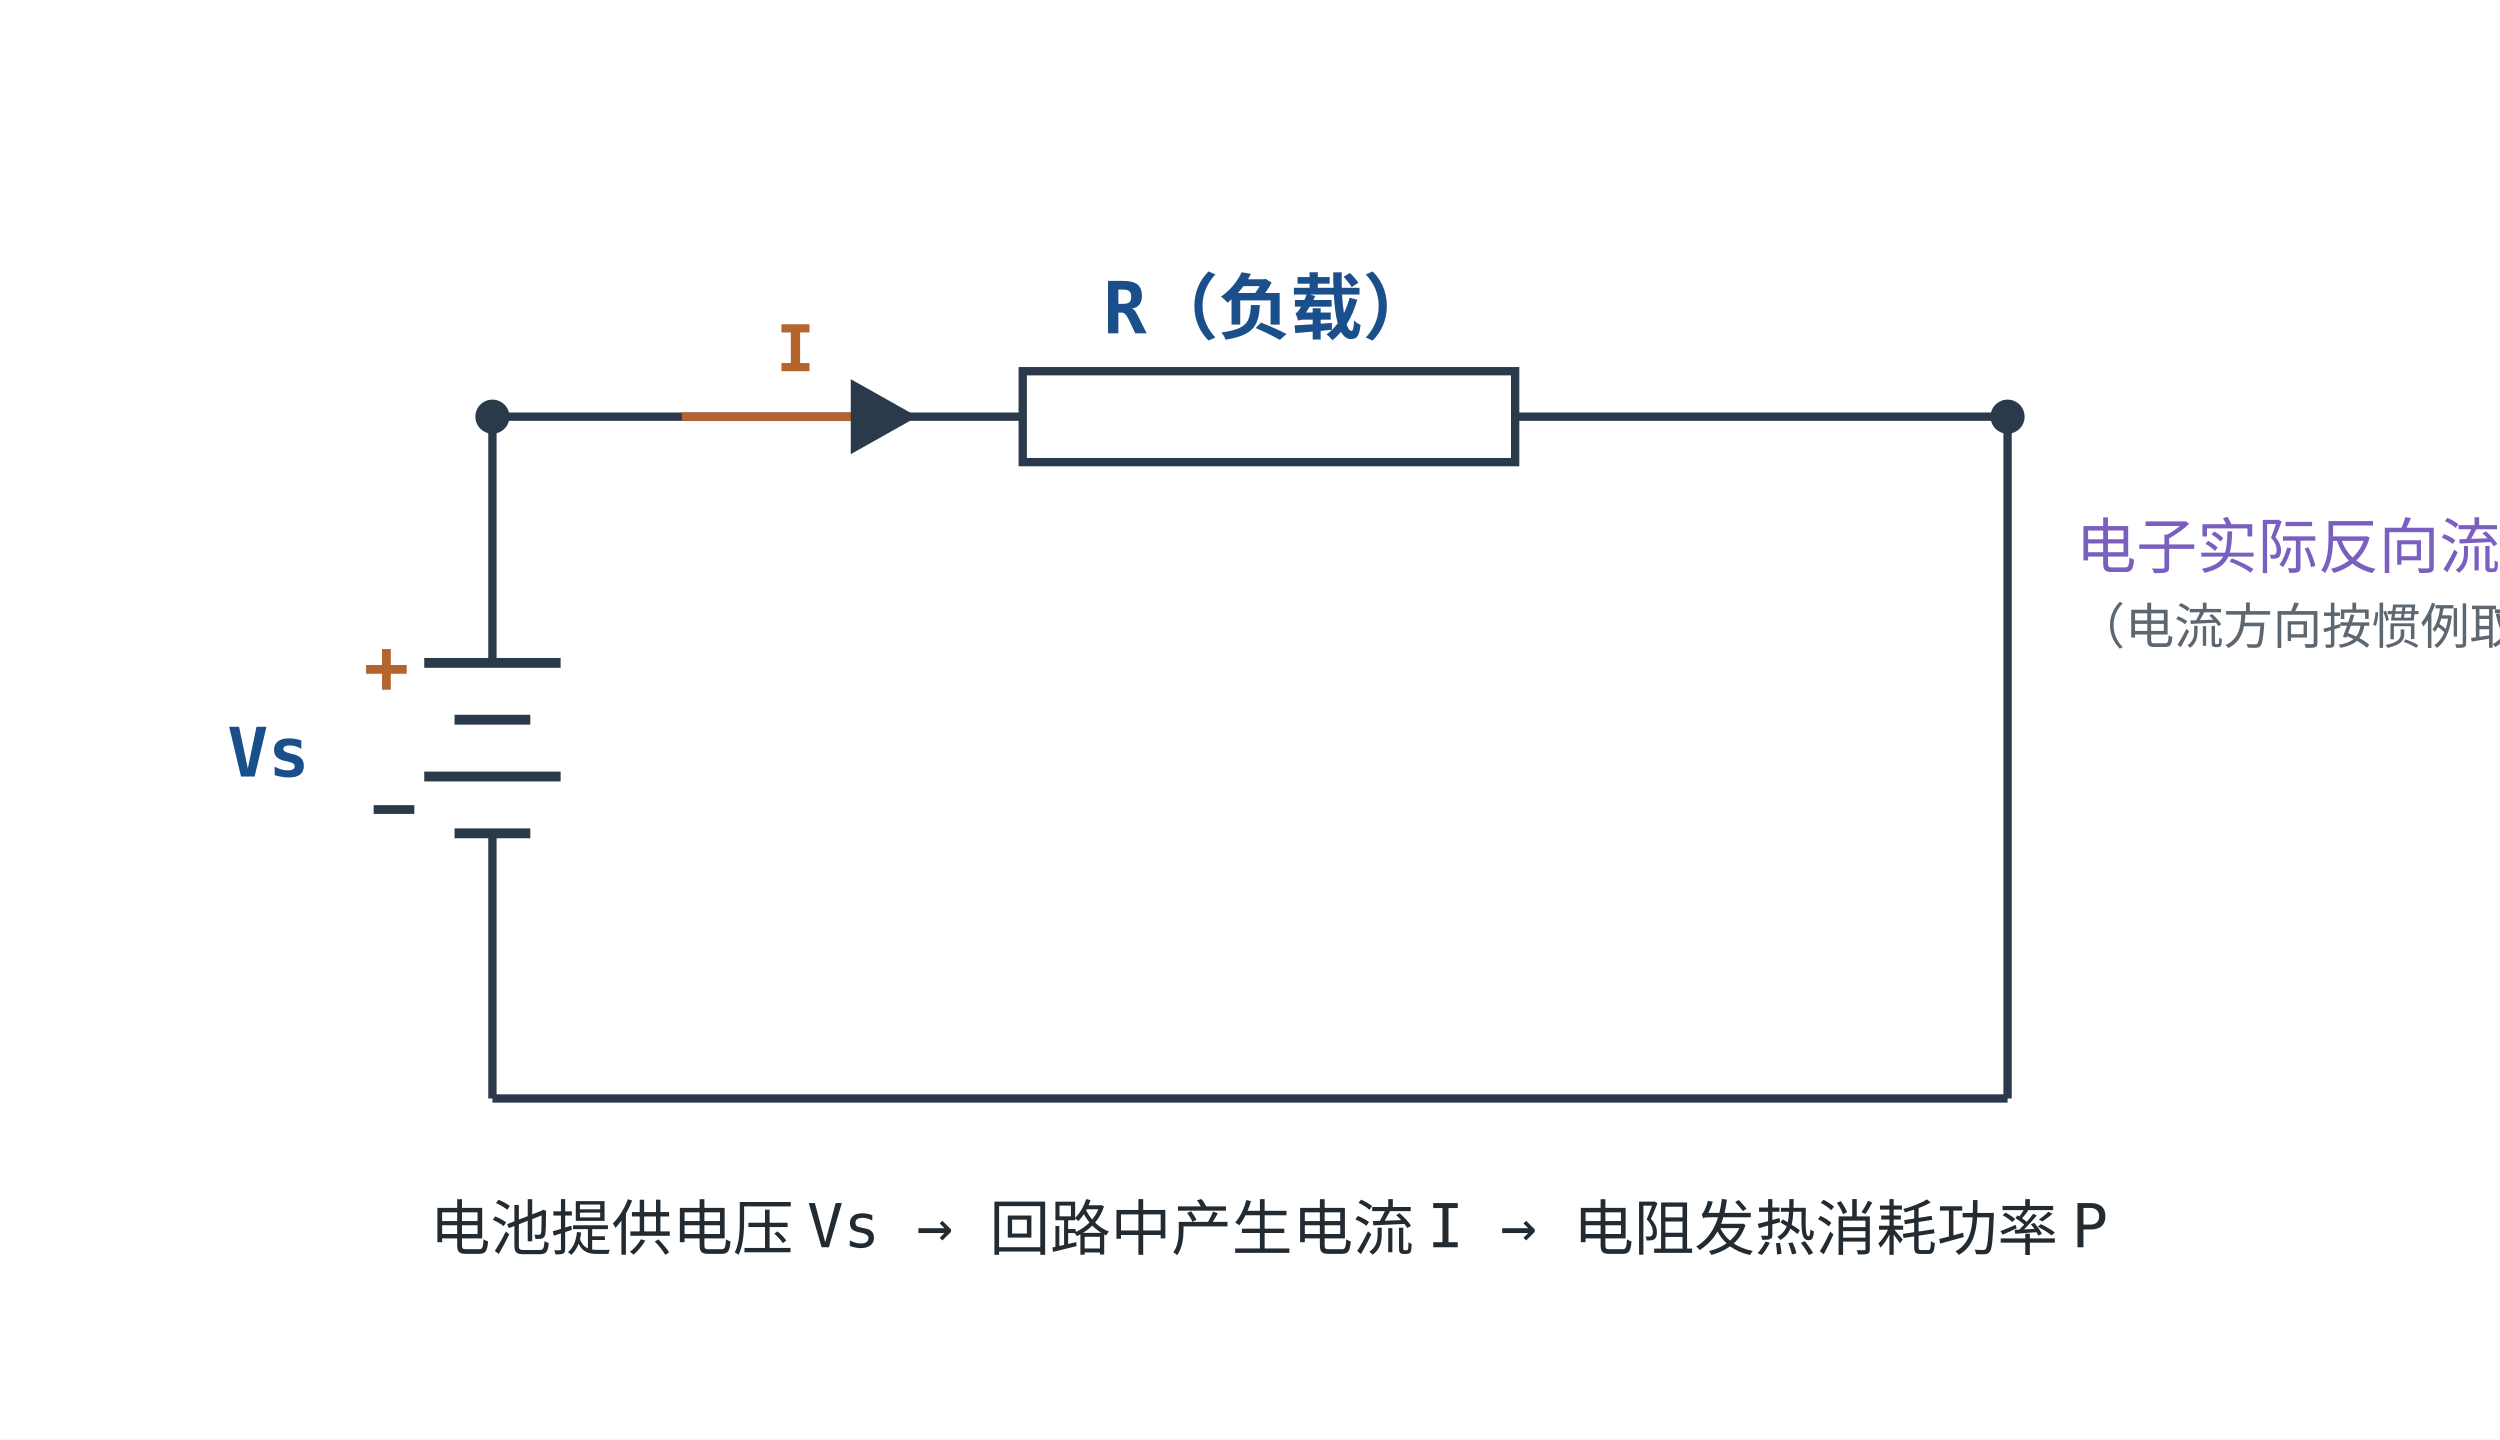
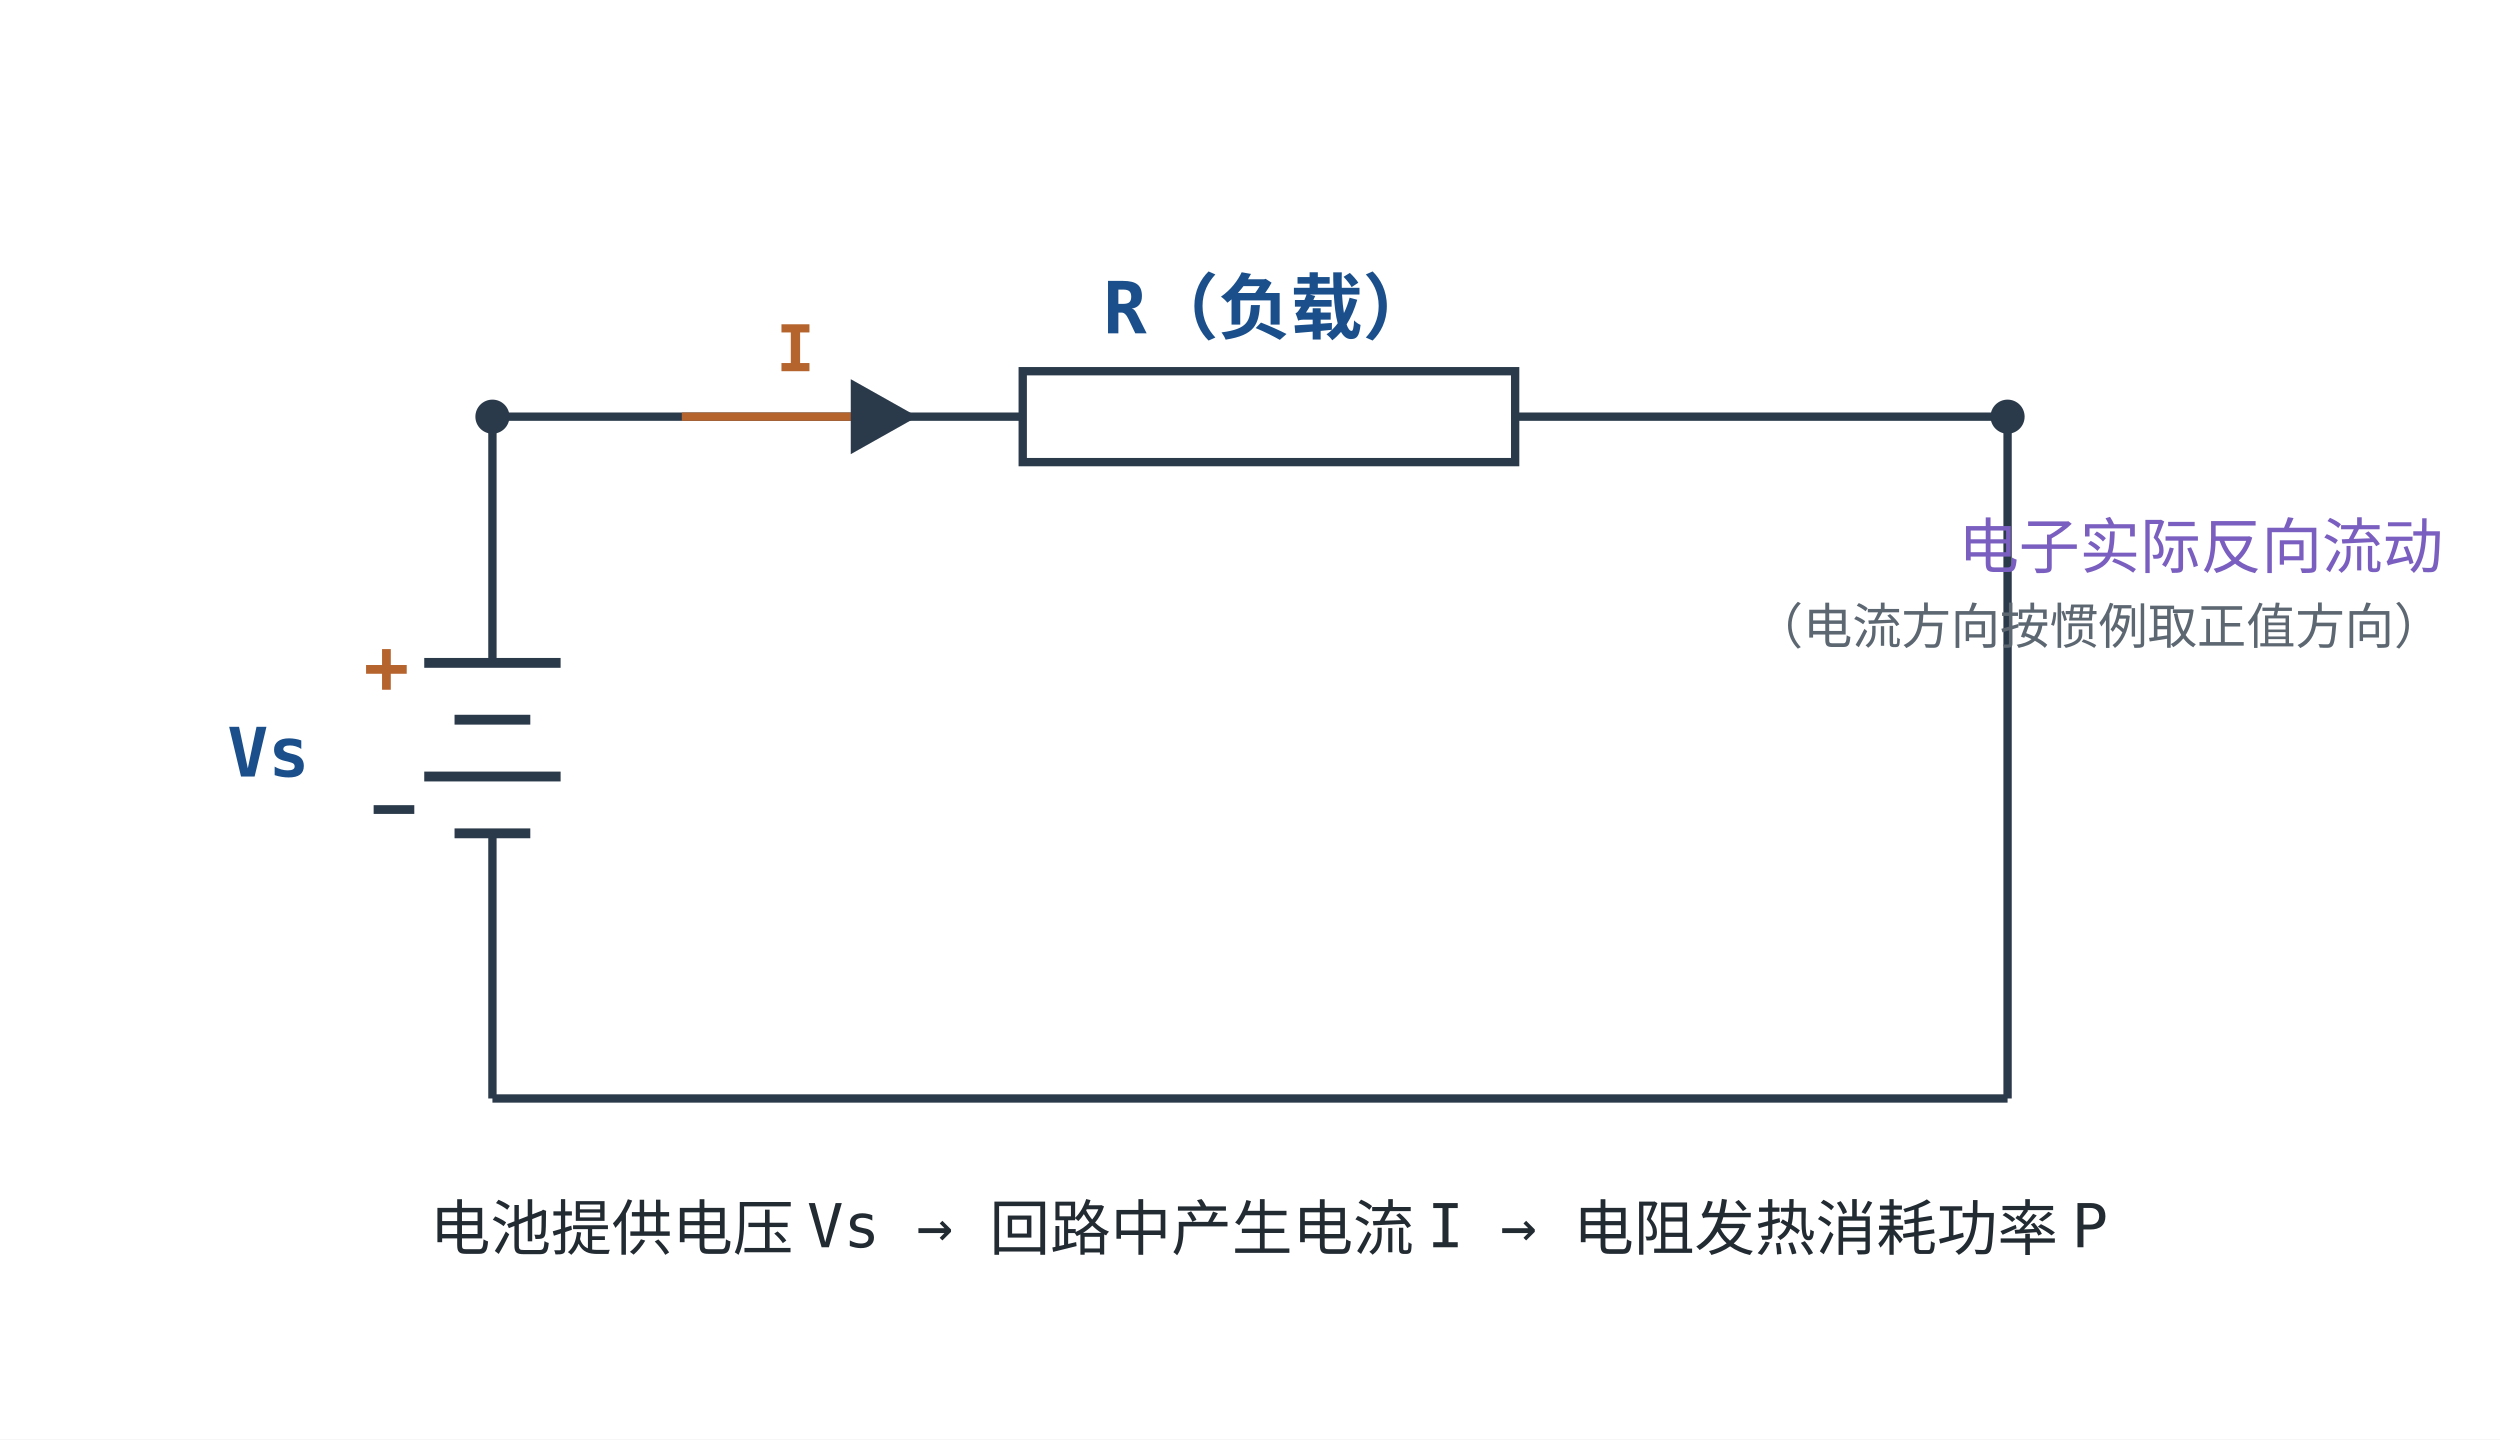
<svg xmlns="http://www.w3.org/2000/svg" viewBox="0 0 660 380" font-family="'JetBrains Mono','Noto Sans SC',monospace">
  <rect width="660" height="380" fill="#ffffff" />
  <defs>
    <marker id="arrowR" markerWidth="9" markerHeight="9" refX="7" refY="4.5" orient="auto">
      <path d="M0,0 L8,4.5 L0,9 Z" fill="#2b3a4a" />
    </marker>
  </defs>
  <line x1="130" y1="110" x2="130" y2="175" stroke="#2b3a4a" stroke-width="2.2" />
  <line x1="112" y1="175" x2="148" y2="175" stroke="#2b3a4a" stroke-width="2.6" />
  <line x1="120" y1="190" x2="140" y2="190" stroke="#2b3a4a" stroke-width="2.6" />
  <line x1="112" y1="205" x2="148" y2="205" stroke="#2b3a4a" stroke-width="2.6" />
  <line x1="120" y1="220" x2="140" y2="220" stroke="#2b3a4a" stroke-width="2.6" />
  <line x1="130" y1="220" x2="130" y2="290" stroke="#2b3a4a" stroke-width="2.2" />
  <text x="96" y="183" font-size="20" fill="#b5642e" font-weight="700">+</text>
  <text x="98" y="220" font-size="20" fill="#2b3a4a" font-weight="700">−</text>
  <text x="60" y="205" font-size="18" fill="#1a4f8b" font-weight="700" text-anchor="start">Vs</text>
  <line x1="130" y1="110" x2="270" y2="110" stroke="#2b3a4a" stroke-width="2.2" />
  <rect x="270" y="98" width="130" height="24" fill="#ffffff" stroke="#2b3a4a" stroke-width="2.2" />
  <line x1="400" y1="110" x2="530" y2="110" stroke="#2b3a4a" stroke-width="2.2" />
  <text x="335" y="88" font-size="19" fill="#1a4f8b" text-anchor="middle" font-weight="700">R（负载）</text>
  <line x1="180" y1="110" x2="240" y2="110" stroke="#b5642e" stroke-width="2.2" marker-end="url(#arrowR)" />
  <text x="210" y="98" font-size="17" fill="#b5642e" font-weight="700" text-anchor="middle">I</text>
  <line x1="530" y1="110" x2="530" y2="290" stroke="#2b3a4a" stroke-width="2.2" />
  <line x1="130" y1="290" x2="530" y2="290" stroke="#2b3a4a" stroke-width="2.2" />
  <circle cx="130" cy="110" r="4.5" fill="#2b3a4a" />
  <circle cx="530" cy="110" r="4.5" fill="#2b3a4a" />
  <text x="335" y="330" font-size="16" fill="#222a32" text-anchor="middle">电池提供电压 Vs → 回路中产生电流 I → 电阻发热消耗功率 P</text>
-   <text x="548" y="150" font-size="16" fill="#7a5fc0">电子实际反向流动</text>
-   <text x="548" y="170" font-size="13" fill="#5c6772">（电流方向按惯例取正值方向）</text>
+   <text x="645" y="150" font-size="16" fill="#7a5fc0" text-anchor="end">电子实际反向流动</text>
+   <text x="645" y="170" font-size="13" fill="#5c6772" text-anchor="end">（电流方向按惯例取正值方向）</text>
</svg>
